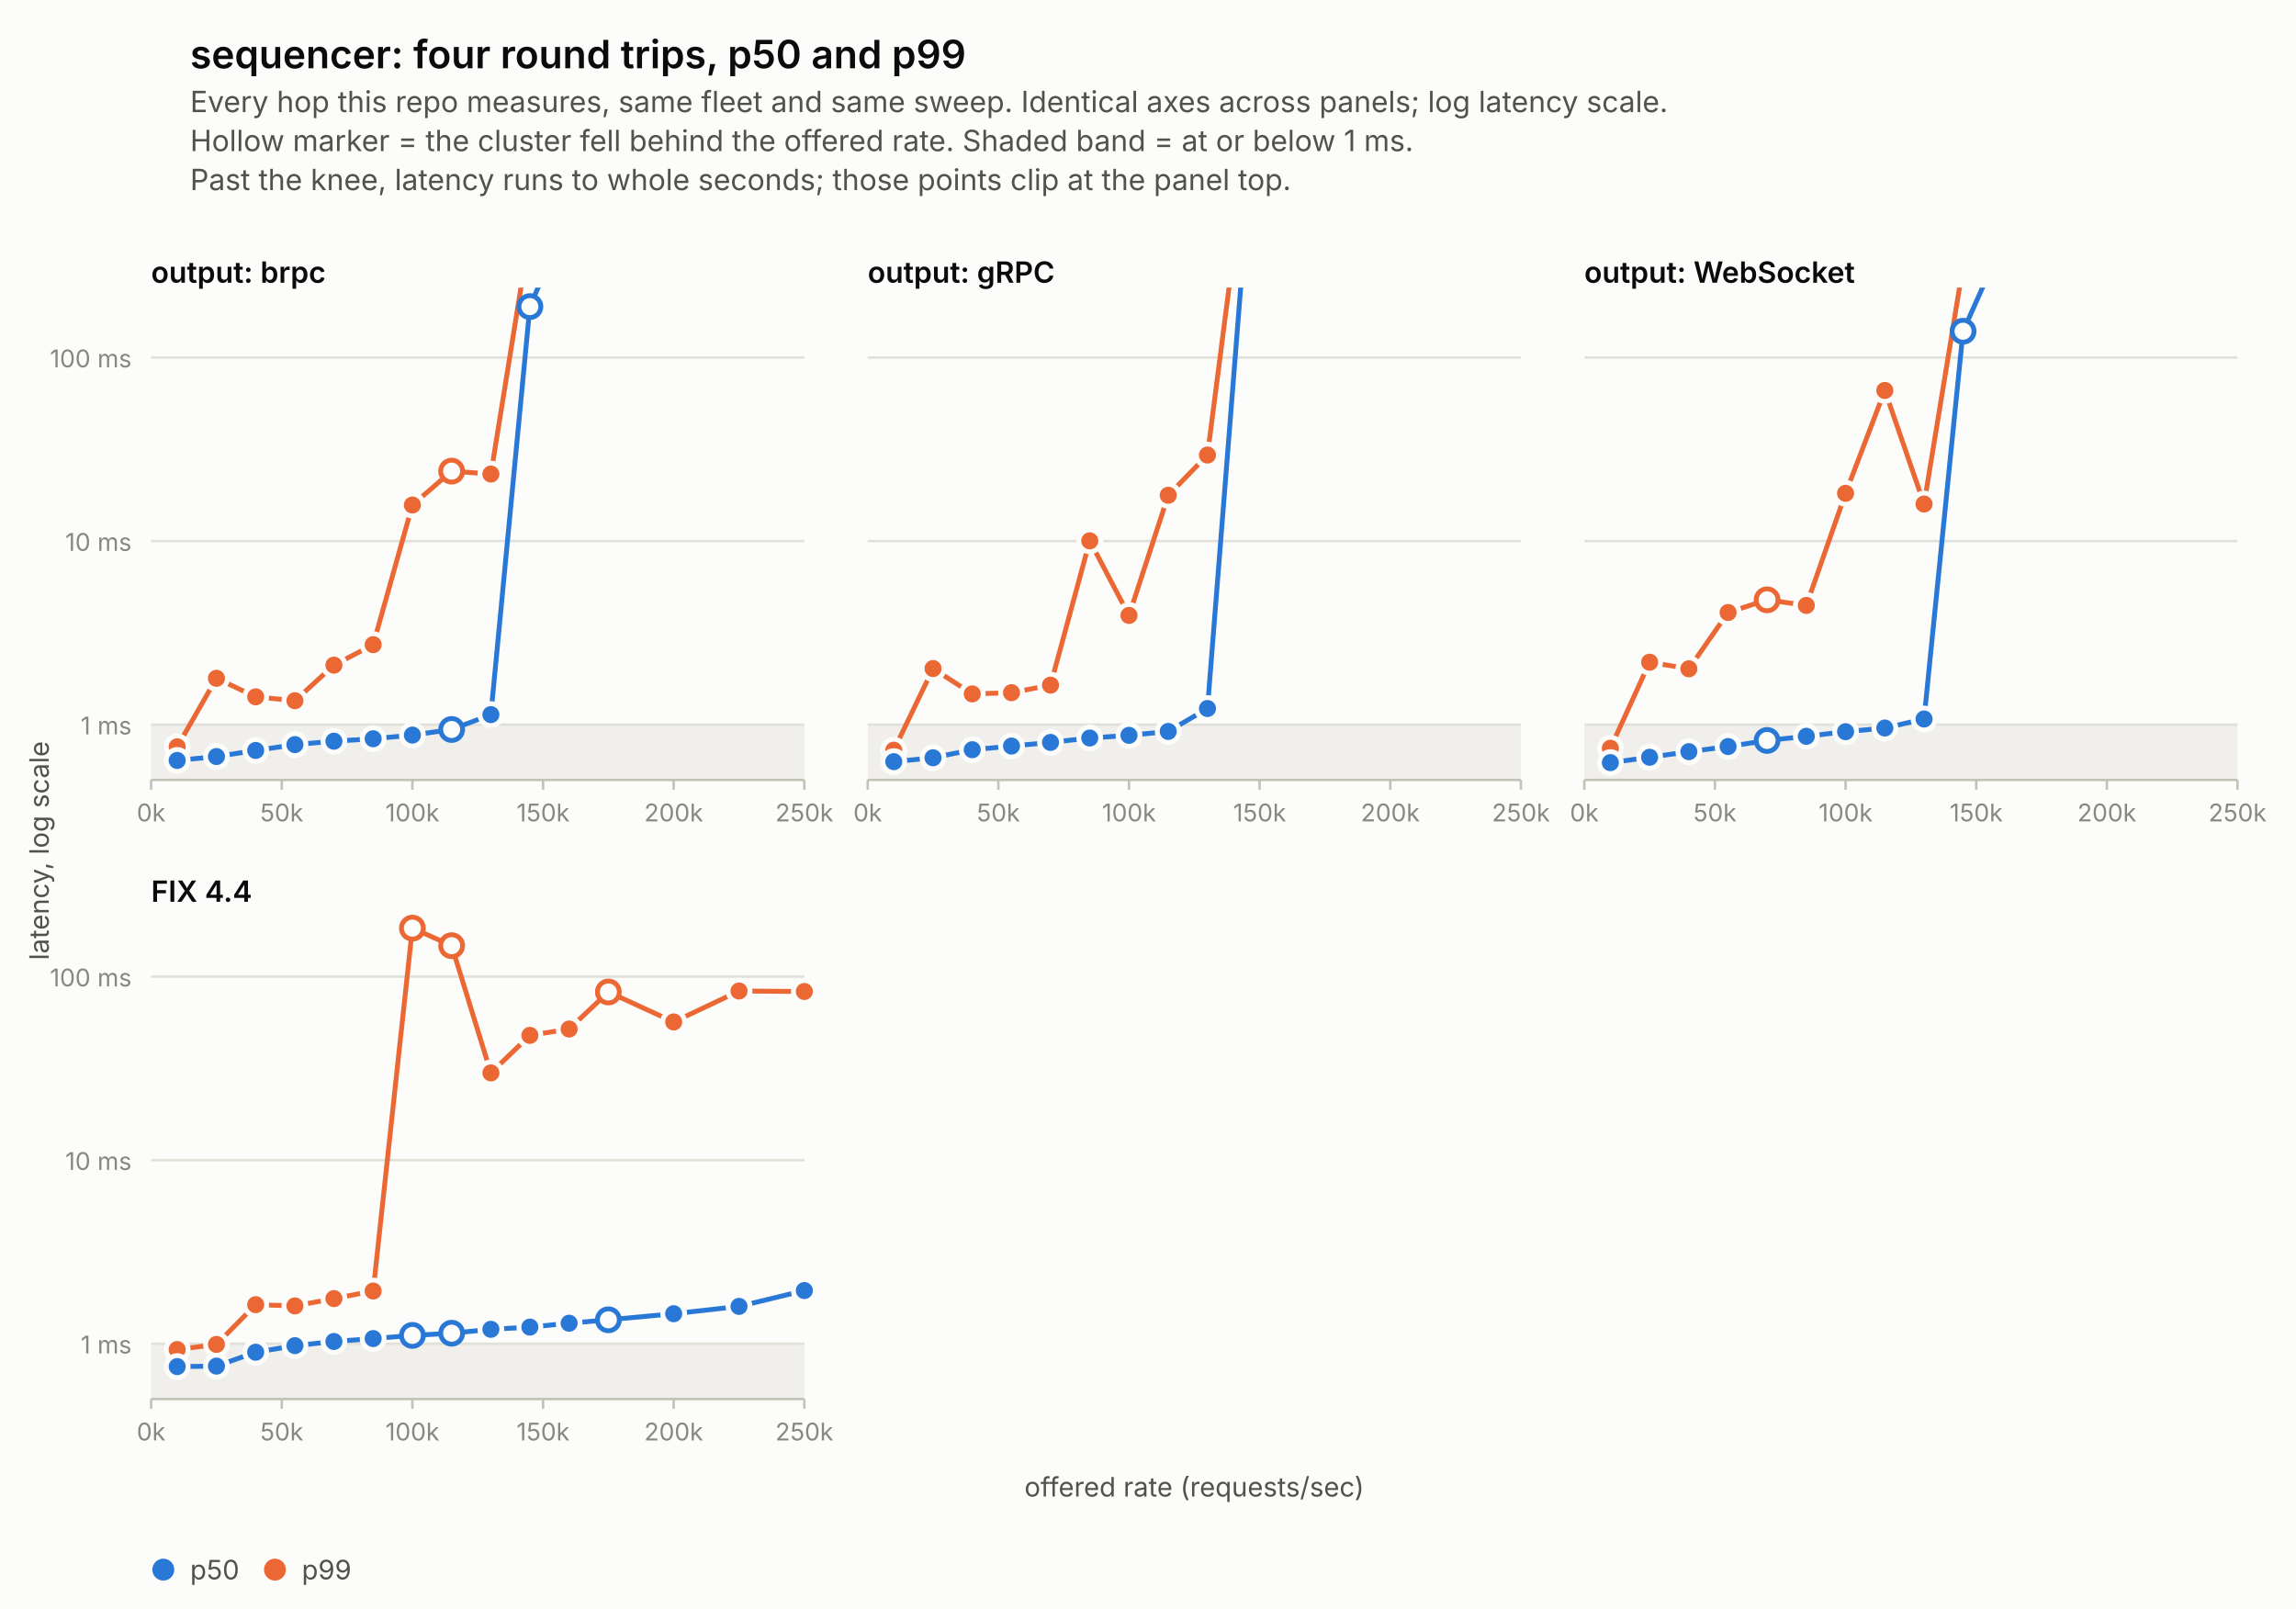
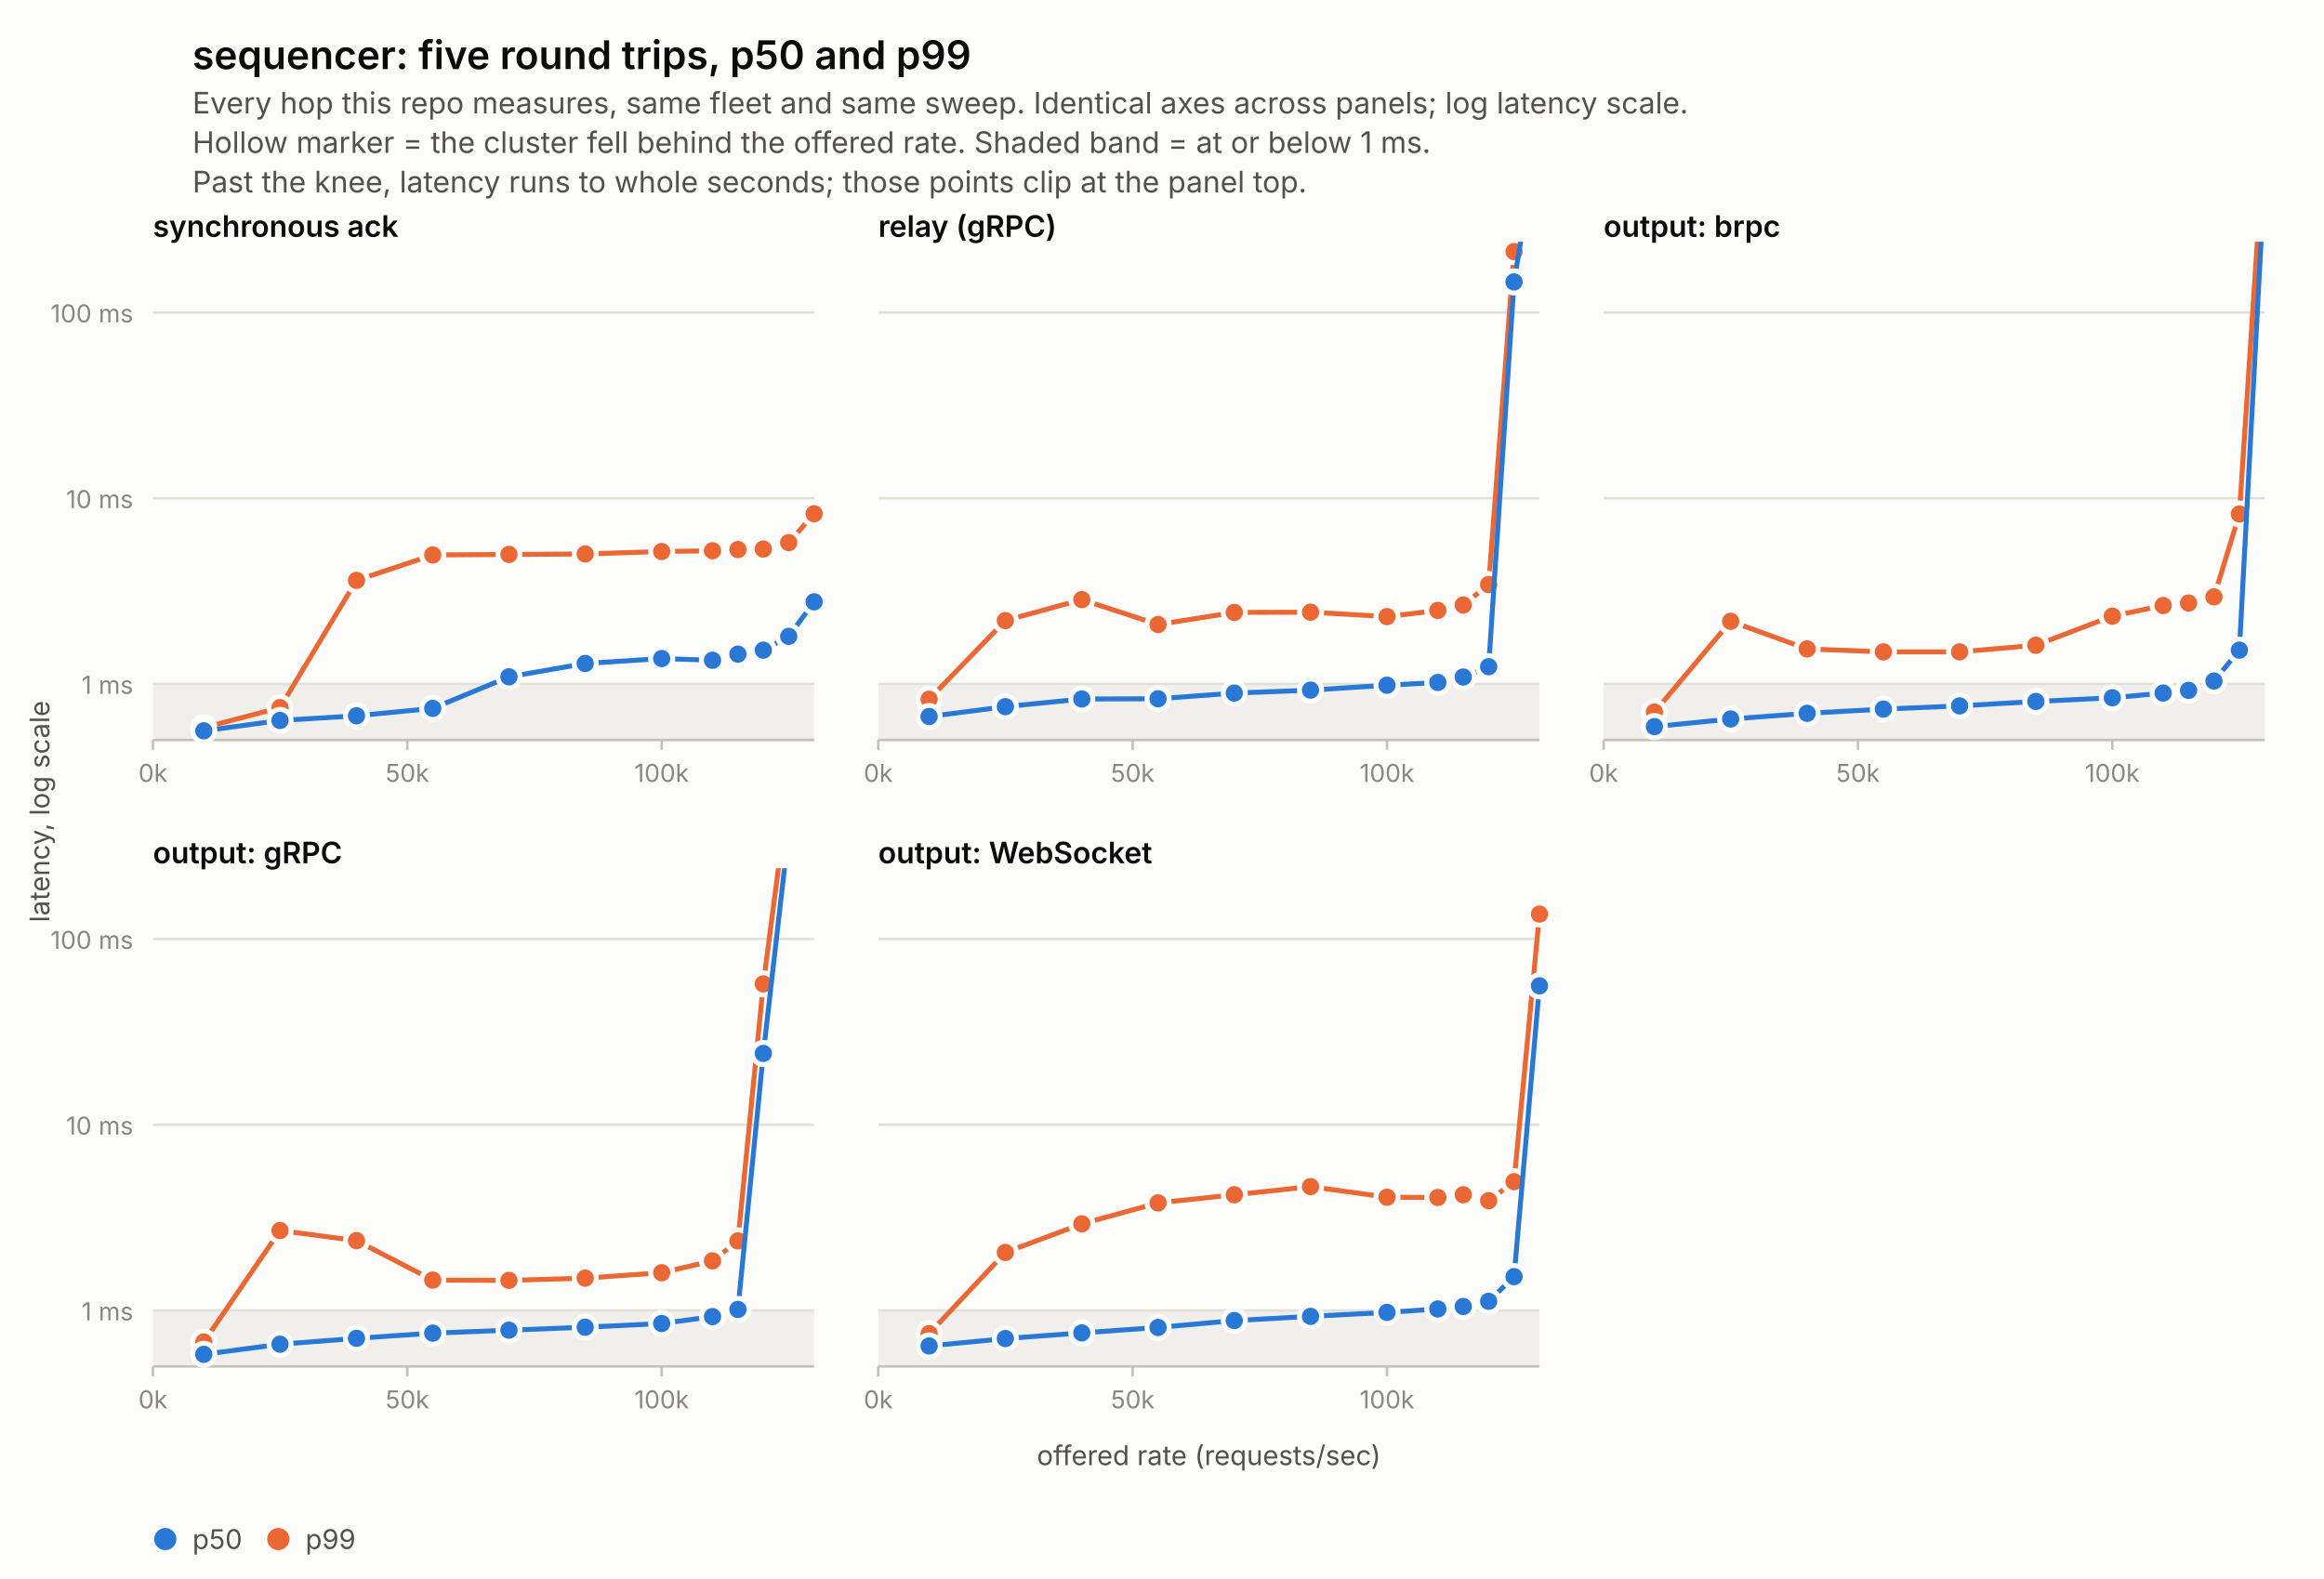
- <svg xmlns="http://www.w3.org/2000/svg" width="942" height="660" viewBox="0 0 942 660" font-family="system-ui,-apple-system,&quot;Segoe UI&quot;,sans-serif" role="img" aria-label="sequencer: four round trips, p50 and p99">
-   <rect width="942" height="660" fill="#fcfcfb" />
-   <text x="78" y="28" font-size="16" font-weight="600" fill="#0b0b0b">sequencer: four round trips, p50 and p99</text>
+ <svg xmlns="http://www.w3.org/2000/svg" width="942" height="640" viewBox="0 0 942 640" font-family="system-ui,-apple-system,&quot;Segoe UI&quot;,sans-serif" role="img" aria-label="sequencer: five round trips, p50 and p99">
+   <rect width="942" height="640" fill="#fcfcfb" />
+   <text x="78" y="28" font-size="16" font-weight="600" fill="#0b0b0b">sequencer: five round trips, p50 and p99</text>
  <text x="78" y="46" font-size="12" fill="#52514e">Every hop this repo measures, same fleet and same sweep. Identical axes across panels; log latency scale.</text>
  <text x="78" y="62" font-size="12" fill="#52514e">Hollow marker = the cluster fell behind the offered rate. Shaded band = at or below 1 ms.</text>
  <text x="78" y="78" font-size="12" fill="#52514e">Past the knee, latency runs to whole seconds; those points clip at the panel top.</text>
  <defs>
    <clipPath id="pan0">
-       <rect x="56" y="118" width="280" height="208" />
+       <rect x="56" y="98" width="280" height="208" />
    </clipPath>
    <clipPath id="pan1">
-       <rect x="350" y="118" width="280" height="208" />
+       <rect x="350" y="98" width="280" height="208" />
    </clipPath>
    <clipPath id="pan2">
-       <rect x="644" y="118" width="280" height="208" />
+       <rect x="644" y="98" width="280" height="208" />
    </clipPath>
    <clipPath id="pan3">
-       <rect x="56" y="372" width="280" height="208" />
+       <rect x="56" y="352" width="280" height="208" />
+     </clipPath>
+     <clipPath id="pan4">
+       <rect x="350" y="352" width="280" height="208" />
    </clipPath>
  </defs>
-   <rect x="62" y="297.3" width="268" height="22.7" fill="#f0efec" />
-   <line x1="62" y1="297.3" x2="330" y2="297.3" stroke="#e1e0d9" stroke-width="1" />
-   <text x="54" y="301.3" font-size="10" fill="#898781" text-anchor="end">1 ms</text>
-   <line x1="62" y1="222.0" x2="330" y2="222.0" stroke="#e1e0d9" stroke-width="1" />
-   <text x="54" y="226.0" font-size="10" fill="#898781" text-anchor="end">10 ms</text>
-   <line x1="62" y1="146.7" x2="330" y2="146.7" stroke="#e1e0d9" stroke-width="1" />
-   <text x="54" y="150.7" font-size="10" fill="#898781" text-anchor="end">100 ms</text>
-   <line x1="62" y1="320" x2="330" y2="320" stroke="#c3c2b7" stroke-width="1" />
-   <line x1="62.0" y1="320" x2="62.0" y2="324" stroke="#c3c2b7" stroke-width="1" />
-   <text x="62.0" y="337" font-size="10" fill="#898781" text-anchor="middle">0k</text>
-   <line x1="115.6" y1="320" x2="115.6" y2="324" stroke="#c3c2b7" stroke-width="1" />
-   <text x="115.6" y="337" font-size="10" fill="#898781" text-anchor="middle">50k</text>
-   <line x1="169.2" y1="320" x2="169.2" y2="324" stroke="#c3c2b7" stroke-width="1" />
-   <text x="169.2" y="337" font-size="10" fill="#898781" text-anchor="middle">100k</text>
-   <line x1="222.8" y1="320" x2="222.8" y2="324" stroke="#c3c2b7" stroke-width="1" />
-   <text x="222.8" y="337" font-size="10" fill="#898781" text-anchor="middle">150k</text>
-   <line x1="276.4" y1="320" x2="276.4" y2="324" stroke="#c3c2b7" stroke-width="1" />
-   <text x="276.4" y="337" font-size="10" fill="#898781" text-anchor="middle">200k</text>
-   <line x1="330.0" y1="320" x2="330.0" y2="324" stroke="#c3c2b7" stroke-width="1" />
-   <text x="330.0" y="337" font-size="10" fill="#898781" text-anchor="middle">250k</text>
-   <text x="62" y="116" font-size="12" font-weight="600" fill="#0b0b0b">output: brpc</text>
+   <rect x="62" y="277.3" width="268" height="22.7" fill="#f0efec" />
+   <line x1="62" y1="277.3" x2="330" y2="277.3" stroke="#e1e0d9" stroke-width="1" />
+   <text x="54" y="281.3" font-size="10" fill="#898781" text-anchor="end">1 ms</text>
+   <line x1="62" y1="202.0" x2="330" y2="202.0" stroke="#e1e0d9" stroke-width="1" />
+   <text x="54" y="206.0" font-size="10" fill="#898781" text-anchor="end">10 ms</text>
+   <line x1="62" y1="126.7" x2="330" y2="126.7" stroke="#e1e0d9" stroke-width="1" />
+   <text x="54" y="130.7" font-size="10" fill="#898781" text-anchor="end">100 ms</text>
+   <line x1="62" y1="300" x2="330" y2="300" stroke="#c3c2b7" stroke-width="1" />
+   <line x1="62.0" y1="300" x2="62.0" y2="304" stroke="#c3c2b7" stroke-width="1" />
+   <text x="62.0" y="317" font-size="10" fill="#898781" text-anchor="middle">0k</text>
+   <line x1="165.1" y1="300" x2="165.1" y2="304" stroke="#c3c2b7" stroke-width="1" />
+   <text x="165.1" y="317" font-size="10" fill="#898781" text-anchor="middle">50k</text>
+   <line x1="268.2" y1="300" x2="268.2" y2="304" stroke="#c3c2b7" stroke-width="1" />
+   <text x="268.2" y="317" font-size="10" fill="#898781" text-anchor="middle">100k</text>
+   <text x="62" y="96" font-size="12" font-weight="600" fill="#0b0b0b">synchronous ack</text>
  <g clip-path="url(#pan0)">
-     <path d="M72.7,306.4 L88.8,278.3 L104.9,285.9 L121.0,287.5 L137.0,272.9 L153.1,264.5 L169.2,207.2 L185.3,193.3 L201.4,194.5 L217.4,95.3 L233.5,66.9" fill="none" stroke="#eb6834" stroke-width="2" stroke-linejoin="round" stroke-linecap="round" />
-     <circle cx="72.7" cy="306.4" r="4.5" fill="#eb6834" stroke="#fcfcfb" stroke-width="2" />
-     <circle cx="88.8" cy="278.3" r="4.5" fill="#eb6834" stroke="#fcfcfb" stroke-width="2" />
-     <circle cx="104.9" cy="285.9" r="4.5" fill="#eb6834" stroke="#fcfcfb" stroke-width="2" />
-     <circle cx="121.0" cy="287.5" r="4.5" fill="#eb6834" stroke="#fcfcfb" stroke-width="2" />
-     <circle cx="137.0" cy="272.9" r="4.5" fill="#eb6834" stroke="#fcfcfb" stroke-width="2" />
-     <circle cx="153.1" cy="264.5" r="4.5" fill="#eb6834" stroke="#fcfcfb" stroke-width="2" />
-     <circle cx="169.2" cy="207.2" r="4.5" fill="#eb6834" stroke="#fcfcfb" stroke-width="2" />
-     <circle cx="185.3" cy="193.3" r="4.5" fill="#fcfcfb" stroke="#eb6834" stroke-width="2" />
-     <circle cx="201.4" cy="194.5" r="4.5" fill="#eb6834" stroke="#fcfcfb" stroke-width="2" />
-     <circle cx="217.4" cy="95.3" r="4.5" fill="#fcfcfb" stroke="#eb6834" stroke-width="2" />
-     <circle cx="233.5" cy="66.9" r="4.5" fill="#fcfcfb" stroke="#eb6834" stroke-width="2" />
-     <path d="M72.7,312.0 L88.8,310.4 L104.9,307.9 L121.0,305.5 L137.0,304.1 L153.1,303.1 L169.2,301.6 L185.3,299.3 L201.4,293.2 L217.4,125.8 L233.5,88.5" fill="none" stroke="#2a78d6" stroke-width="2" stroke-linejoin="round" stroke-linecap="round" />
-     <circle cx="72.7" cy="312.0" r="4.5" fill="#2a78d6" stroke="#fcfcfb" stroke-width="2" />
-     <circle cx="88.8" cy="310.4" r="4.5" fill="#2a78d6" stroke="#fcfcfb" stroke-width="2" />
-     <circle cx="104.9" cy="307.9" r="4.5" fill="#2a78d6" stroke="#fcfcfb" stroke-width="2" />
-     <circle cx="121.0" cy="305.5" r="4.5" fill="#2a78d6" stroke="#fcfcfb" stroke-width="2" />
-     <circle cx="137.0" cy="304.1" r="4.5" fill="#2a78d6" stroke="#fcfcfb" stroke-width="2" />
-     <circle cx="153.1" cy="303.1" r="4.5" fill="#2a78d6" stroke="#fcfcfb" stroke-width="2" />
-     <circle cx="169.2" cy="301.6" r="4.5" fill="#2a78d6" stroke="#fcfcfb" stroke-width="2" />
-     <circle cx="185.3" cy="299.3" r="4.5" fill="#fcfcfb" stroke="#2a78d6" stroke-width="2" />
-     <circle cx="201.4" cy="293.2" r="4.5" fill="#2a78d6" stroke="#fcfcfb" stroke-width="2" />
-     <circle cx="217.4" cy="125.8" r="4.5" fill="#fcfcfb" stroke="#2a78d6" stroke-width="2" />
-     <circle cx="233.5" cy="88.5" r="4.5" fill="#fcfcfb" stroke="#2a78d6" stroke-width="2" />
-   </g>
-   <rect x="356" y="297.3" width="268" height="22.7" fill="#f0efec" />
-   <line x1="356" y1="297.3" x2="624" y2="297.3" stroke="#e1e0d9" stroke-width="1" />
-   <line x1="356" y1="222.0" x2="624" y2="222.0" stroke="#e1e0d9" stroke-width="1" />
-   <line x1="356" y1="146.7" x2="624" y2="146.7" stroke="#e1e0d9" stroke-width="1" />
-   <line x1="356" y1="320" x2="624" y2="320" stroke="#c3c2b7" stroke-width="1" />
-   <line x1="356.0" y1="320" x2="356.0" y2="324" stroke="#c3c2b7" stroke-width="1" />
-   <text x="356.0" y="337" font-size="10" fill="#898781" text-anchor="middle">0k</text>
-   <line x1="409.6" y1="320" x2="409.6" y2="324" stroke="#c3c2b7" stroke-width="1" />
-   <text x="409.6" y="337" font-size="10" fill="#898781" text-anchor="middle">50k</text>
-   <line x1="463.2" y1="320" x2="463.2" y2="324" stroke="#c3c2b7" stroke-width="1" />
-   <text x="463.2" y="337" font-size="10" fill="#898781" text-anchor="middle">100k</text>
-   <line x1="516.8" y1="320" x2="516.8" y2="324" stroke="#c3c2b7" stroke-width="1" />
-   <text x="516.8" y="337" font-size="10" fill="#898781" text-anchor="middle">150k</text>
-   <line x1="570.4" y1="320" x2="570.4" y2="324" stroke="#c3c2b7" stroke-width="1" />
-   <text x="570.4" y="337" font-size="10" fill="#898781" text-anchor="middle">200k</text>
-   <line x1="624.0" y1="320" x2="624.0" y2="324" stroke="#c3c2b7" stroke-width="1" />
-   <text x="624.0" y="337" font-size="10" fill="#898781" text-anchor="middle">250k</text>
-   <text x="356" y="116" font-size="12" font-weight="600" fill="#0b0b0b">output: gRPC</text>
+     <path d="M82.6,295.0 L113.5,286.9 L144.5,235.3 L175.4,225.0 L206.3,224.8 L237.2,224.6 L268.2,223.6 L288.8,223.3 L299.1,222.8 L309.4,222.6 L319.7,220.0 L330.0,208.3" fill="none" stroke="#eb6834" stroke-width="2" stroke-linejoin="round" stroke-linecap="round" />
+     <circle cx="82.6" cy="295.0" r="4.5" fill="#eb6834" stroke="#fcfcfb" stroke-width="2" />
+     <circle cx="113.5" cy="286.9" r="4.5" fill="#eb6834" stroke="#fcfcfb" stroke-width="2" />
+     <circle cx="144.5" cy="235.3" r="4.5" fill="#eb6834" stroke="#fcfcfb" stroke-width="2" />
+     <circle cx="175.4" cy="225.0" r="4.5" fill="#eb6834" stroke="#fcfcfb" stroke-width="2" />
+     <circle cx="206.3" cy="224.8" r="4.5" fill="#eb6834" stroke="#fcfcfb" stroke-width="2" />
+     <circle cx="237.2" cy="224.6" r="4.5" fill="#eb6834" stroke="#fcfcfb" stroke-width="2" />
+     <circle cx="268.2" cy="223.6" r="4.5" fill="#eb6834" stroke="#fcfcfb" stroke-width="2" />
+     <circle cx="288.8" cy="223.3" r="4.5" fill="#eb6834" stroke="#fcfcfb" stroke-width="2" />
+     <circle cx="299.1" cy="222.8" r="4.5" fill="#eb6834" stroke="#fcfcfb" stroke-width="2" />
+     <circle cx="309.4" cy="222.6" r="4.5" fill="#eb6834" stroke="#fcfcfb" stroke-width="2" />
+     <circle cx="319.7" cy="220.0" r="4.5" fill="#eb6834" stroke="#fcfcfb" stroke-width="2" />
+     <circle cx="330.0" cy="208.3" r="4.5" fill="#eb6834" stroke="#fcfcfb" stroke-width="2" />
+     <path d="M82.6,296.3 L113.5,292.1 L144.5,290.2 L175.4,287.2 L206.3,274.4 L237.2,269.0 L268.2,267.0 L288.8,267.7 L299.1,265.2 L309.4,263.6 L319.7,258.0 L330.0,244.0" fill="none" stroke="#2a78d6" stroke-width="2" stroke-linejoin="round" stroke-linecap="round" />
+     <circle cx="82.6" cy="296.3" r="4.5" fill="#2a78d6" stroke="#fcfcfb" stroke-width="2" />
+     <circle cx="113.5" cy="292.1" r="4.5" fill="#2a78d6" stroke="#fcfcfb" stroke-width="2" />
+     <circle cx="144.5" cy="290.2" r="4.5" fill="#2a78d6" stroke="#fcfcfb" stroke-width="2" />
+     <circle cx="175.4" cy="287.2" r="4.5" fill="#2a78d6" stroke="#fcfcfb" stroke-width="2" />
+     <circle cx="206.3" cy="274.4" r="4.5" fill="#2a78d6" stroke="#fcfcfb" stroke-width="2" />
+     <circle cx="237.2" cy="269.0" r="4.5" fill="#2a78d6" stroke="#fcfcfb" stroke-width="2" />
+     <circle cx="268.2" cy="267.0" r="4.5" fill="#2a78d6" stroke="#fcfcfb" stroke-width="2" />
+     <circle cx="288.8" cy="267.7" r="4.5" fill="#2a78d6" stroke="#fcfcfb" stroke-width="2" />
+     <circle cx="299.1" cy="265.2" r="4.5" fill="#2a78d6" stroke="#fcfcfb" stroke-width="2" />
+     <circle cx="309.4" cy="263.6" r="4.5" fill="#2a78d6" stroke="#fcfcfb" stroke-width="2" />
+     <circle cx="319.7" cy="258.0" r="4.5" fill="#2a78d6" stroke="#fcfcfb" stroke-width="2" />
+     <circle cx="330.0" cy="244.0" r="4.5" fill="#2a78d6" stroke="#fcfcfb" stroke-width="2" />
+   </g>
+   <rect x="356" y="277.3" width="268" height="22.7" fill="#f0efec" />
+   <line x1="356" y1="277.3" x2="624" y2="277.3" stroke="#e1e0d9" stroke-width="1" />
+   <line x1="356" y1="202.0" x2="624" y2="202.0" stroke="#e1e0d9" stroke-width="1" />
+   <line x1="356" y1="126.7" x2="624" y2="126.7" stroke="#e1e0d9" stroke-width="1" />
+   <line x1="356" y1="300" x2="624" y2="300" stroke="#c3c2b7" stroke-width="1" />
+   <line x1="356.0" y1="300" x2="356.0" y2="304" stroke="#c3c2b7" stroke-width="1" />
+   <text x="356.0" y="317" font-size="10" fill="#898781" text-anchor="middle">0k</text>
+   <line x1="459.1" y1="300" x2="459.1" y2="304" stroke="#c3c2b7" stroke-width="1" />
+   <text x="459.1" y="317" font-size="10" fill="#898781" text-anchor="middle">50k</text>
+   <line x1="562.2" y1="300" x2="562.2" y2="304" stroke="#c3c2b7" stroke-width="1" />
+   <text x="562.2" y="317" font-size="10" fill="#898781" text-anchor="middle">100k</text>
+   <text x="356" y="96" font-size="12" font-weight="600" fill="#0b0b0b">relay (gRPC)</text>
  <g clip-path="url(#pan1)">
-     <path d="M366.7,307.8 L382.8,274.3 L398.9,284.7 L415.0,284.2 L431.0,281.1 L447.1,221.9 L463.2,252.5 L479.3,203.2 L495.4,186.7 L511.4,62.4 L527.5,37.7" fill="none" stroke="#eb6834" stroke-width="2" stroke-linejoin="round" stroke-linecap="round" />
-     <circle cx="366.7" cy="307.8" r="4.5" fill="#eb6834" stroke="#fcfcfb" stroke-width="2" />
-     <circle cx="382.8" cy="274.3" r="4.5" fill="#eb6834" stroke="#fcfcfb" stroke-width="2" />
-     <circle cx="398.9" cy="284.7" r="4.5" fill="#eb6834" stroke="#fcfcfb" stroke-width="2" />
-     <circle cx="415.0" cy="284.2" r="4.5" fill="#eb6834" stroke="#fcfcfb" stroke-width="2" />
-     <circle cx="431.0" cy="281.1" r="4.5" fill="#eb6834" stroke="#fcfcfb" stroke-width="2" />
-     <circle cx="447.1" cy="221.9" r="4.5" fill="#eb6834" stroke="#fcfcfb" stroke-width="2" />
-     <circle cx="463.2" cy="252.5" r="4.5" fill="#eb6834" stroke="#fcfcfb" stroke-width="2" />
-     <circle cx="479.3" cy="203.2" r="4.5" fill="#eb6834" stroke="#fcfcfb" stroke-width="2" />
-     <circle cx="495.4" cy="186.7" r="4.5" fill="#eb6834" stroke="#fcfcfb" stroke-width="2" />
-     <circle cx="511.4" cy="62.4" r="4.5" fill="#fcfcfb" stroke="#eb6834" stroke-width="2" />
-     <circle cx="527.5" cy="37.7" r="4.5" fill="#fcfcfb" stroke="#eb6834" stroke-width="2" />
-     <path d="M366.7,312.5 L382.8,310.9 L398.9,307.6 L415.0,306.1 L431.0,304.6 L447.1,302.8 L463.2,301.7 L479.3,300.1 L495.4,290.7 L511.4,87.9 L527.5,65.3" fill="none" stroke="#2a78d6" stroke-width="2" stroke-linejoin="round" stroke-linecap="round" />
-     <circle cx="366.7" cy="312.5" r="4.5" fill="#2a78d6" stroke="#fcfcfb" stroke-width="2" />
-     <circle cx="382.8" cy="310.9" r="4.5" fill="#2a78d6" stroke="#fcfcfb" stroke-width="2" />
-     <circle cx="398.9" cy="307.6" r="4.5" fill="#2a78d6" stroke="#fcfcfb" stroke-width="2" />
-     <circle cx="415.0" cy="306.1" r="4.5" fill="#2a78d6" stroke="#fcfcfb" stroke-width="2" />
-     <circle cx="431.0" cy="304.6" r="4.5" fill="#2a78d6" stroke="#fcfcfb" stroke-width="2" />
-     <circle cx="447.1" cy="302.8" r="4.5" fill="#2a78d6" stroke="#fcfcfb" stroke-width="2" />
-     <circle cx="463.2" cy="301.7" r="4.5" fill="#2a78d6" stroke="#fcfcfb" stroke-width="2" />
-     <circle cx="479.3" cy="300.1" r="4.5" fill="#2a78d6" stroke="#fcfcfb" stroke-width="2" />
-     <circle cx="495.4" cy="290.7" r="4.5" fill="#2a78d6" stroke="#fcfcfb" stroke-width="2" />
-     <circle cx="511.4" cy="87.9" r="4.5" fill="#fcfcfb" stroke="#2a78d6" stroke-width="2" />
-     <circle cx="527.5" cy="65.3" r="4.5" fill="#fcfcfb" stroke="#2a78d6" stroke-width="2" />
-   </g>
-   <rect x="650" y="297.3" width="268" height="22.7" fill="#f0efec" />
-   <line x1="650" y1="297.3" x2="918" y2="297.3" stroke="#e1e0d9" stroke-width="1" />
-   <line x1="650" y1="222.0" x2="918" y2="222.0" stroke="#e1e0d9" stroke-width="1" />
-   <line x1="650" y1="146.7" x2="918" y2="146.7" stroke="#e1e0d9" stroke-width="1" />
-   <line x1="650" y1="320" x2="918" y2="320" stroke="#c3c2b7" stroke-width="1" />
-   <line x1="650.0" y1="320" x2="650.0" y2="324" stroke="#c3c2b7" stroke-width="1" />
-   <text x="650.0" y="337" font-size="10" fill="#898781" text-anchor="middle">0k</text>
-   <line x1="703.6" y1="320" x2="703.6" y2="324" stroke="#c3c2b7" stroke-width="1" />
-   <text x="703.6" y="337" font-size="10" fill="#898781" text-anchor="middle">50k</text>
-   <line x1="757.2" y1="320" x2="757.2" y2="324" stroke="#c3c2b7" stroke-width="1" />
-   <text x="757.2" y="337" font-size="10" fill="#898781" text-anchor="middle">100k</text>
-   <line x1="810.8" y1="320" x2="810.8" y2="324" stroke="#c3c2b7" stroke-width="1" />
-   <text x="810.8" y="337" font-size="10" fill="#898781" text-anchor="middle">150k</text>
-   <line x1="864.4" y1="320" x2="864.4" y2="324" stroke="#c3c2b7" stroke-width="1" />
-   <text x="864.4" y="337" font-size="10" fill="#898781" text-anchor="middle">200k</text>
-   <line x1="918.0" y1="320" x2="918.0" y2="324" stroke="#c3c2b7" stroke-width="1" />
-   <text x="918.0" y="337" font-size="10" fill="#898781" text-anchor="middle">250k</text>
-   <text x="650" y="116" font-size="12" font-weight="600" fill="#0b0b0b">output: WebSocket</text>
+     <path d="M376.6,283.5 L407.5,251.6 L438.5,243.1 L469.4,253.2 L500.3,248.3 L531.2,248.2 L562.2,250.0 L582.8,247.5 L593.1,245.3 L603.4,237.0 L613.7,102.0 L624.0,35.5" fill="none" stroke="#eb6834" stroke-width="2" stroke-linejoin="round" stroke-linecap="round" />
+     <circle cx="376.6" cy="283.5" r="4.5" fill="#eb6834" stroke="#fcfcfb" stroke-width="2" />
+     <circle cx="407.5" cy="251.6" r="4.5" fill="#eb6834" stroke="#fcfcfb" stroke-width="2" />
+     <circle cx="438.5" cy="243.1" r="4.5" fill="#eb6834" stroke="#fcfcfb" stroke-width="2" />
+     <circle cx="469.4" cy="253.2" r="4.5" fill="#eb6834" stroke="#fcfcfb" stroke-width="2" />
+     <circle cx="500.3" cy="248.3" r="4.5" fill="#eb6834" stroke="#fcfcfb" stroke-width="2" />
+     <circle cx="531.2" cy="248.2" r="4.5" fill="#eb6834" stroke="#fcfcfb" stroke-width="2" />
+     <circle cx="562.2" cy="250.0" r="4.5" fill="#eb6834" stroke="#fcfcfb" stroke-width="2" />
+     <circle cx="582.8" cy="247.5" r="4.5" fill="#eb6834" stroke="#fcfcfb" stroke-width="2" />
+     <circle cx="593.1" cy="245.3" r="4.5" fill="#eb6834" stroke="#fcfcfb" stroke-width="2" />
+     <circle cx="603.4" cy="237.0" r="4.5" fill="#eb6834" stroke="#fcfcfb" stroke-width="2" />
+     <circle cx="613.7" cy="102.0" r="4.5" fill="#eb6834" stroke="#fcfcfb" stroke-width="2" />
+     <circle cx="624.0" cy="35.5" r="4.5" fill="#fcfcfb" stroke="#eb6834" stroke-width="2" />
+     <path d="M376.6,290.5 L407.5,286.5 L438.5,283.4 L469.4,283.3 L500.3,281.0 L531.2,279.8 L562.2,277.8 L582.8,276.7 L593.1,274.5 L603.4,270.3 L613.7,114.3 L624.0,51.4" fill="none" stroke="#2a78d6" stroke-width="2" stroke-linejoin="round" stroke-linecap="round" />
+     <circle cx="376.6" cy="290.5" r="4.5" fill="#2a78d6" stroke="#fcfcfb" stroke-width="2" />
+     <circle cx="407.5" cy="286.5" r="4.5" fill="#2a78d6" stroke="#fcfcfb" stroke-width="2" />
+     <circle cx="438.5" cy="283.4" r="4.5" fill="#2a78d6" stroke="#fcfcfb" stroke-width="2" />
+     <circle cx="469.4" cy="283.3" r="4.5" fill="#2a78d6" stroke="#fcfcfb" stroke-width="2" />
+     <circle cx="500.3" cy="281.0" r="4.5" fill="#2a78d6" stroke="#fcfcfb" stroke-width="2" />
+     <circle cx="531.2" cy="279.8" r="4.5" fill="#2a78d6" stroke="#fcfcfb" stroke-width="2" />
+     <circle cx="562.2" cy="277.8" r="4.5" fill="#2a78d6" stroke="#fcfcfb" stroke-width="2" />
+     <circle cx="582.8" cy="276.7" r="4.5" fill="#2a78d6" stroke="#fcfcfb" stroke-width="2" />
+     <circle cx="593.1" cy="274.5" r="4.5" fill="#2a78d6" stroke="#fcfcfb" stroke-width="2" />
+     <circle cx="603.4" cy="270.3" r="4.5" fill="#2a78d6" stroke="#fcfcfb" stroke-width="2" />
+     <circle cx="613.7" cy="114.3" r="4.5" fill="#2a78d6" stroke="#fcfcfb" stroke-width="2" />
+     <circle cx="624.0" cy="51.4" r="4.5" fill="#fcfcfb" stroke="#2a78d6" stroke-width="2" />
+   </g>
+   <rect x="650" y="277.3" width="268" height="22.7" fill="#f0efec" />
+   <line x1="650" y1="277.3" x2="918" y2="277.3" stroke="#e1e0d9" stroke-width="1" />
+   <line x1="650" y1="202.0" x2="918" y2="202.0" stroke="#e1e0d9" stroke-width="1" />
+   <line x1="650" y1="126.7" x2="918" y2="126.7" stroke="#e1e0d9" stroke-width="1" />
+   <line x1="650" y1="300" x2="918" y2="300" stroke="#c3c2b7" stroke-width="1" />
+   <line x1="650.0" y1="300" x2="650.0" y2="304" stroke="#c3c2b7" stroke-width="1" />
+   <text x="650.0" y="317" font-size="10" fill="#898781" text-anchor="middle">0k</text>
+   <line x1="753.1" y1="300" x2="753.1" y2="304" stroke="#c3c2b7" stroke-width="1" />
+   <text x="753.1" y="317" font-size="10" fill="#898781" text-anchor="middle">50k</text>
+   <line x1="856.2" y1="300" x2="856.2" y2="304" stroke="#c3c2b7" stroke-width="1" />
+   <text x="856.2" y="317" font-size="10" fill="#898781" text-anchor="middle">100k</text>
+   <text x="650" y="96" font-size="12" font-weight="600" fill="#0b0b0b">output: brpc</text>
  <g clip-path="url(#pan2)">
-     <path d="M660.7,307.0 L676.8,271.7 L692.9,274.4 L709.0,251.3 L725.0,246.1 L741.1,248.4 L757.2,202.4 L773.3,160.2 L789.4,206.8 L805.4,109.1 L821.5,68.6" fill="none" stroke="#eb6834" stroke-width="2" stroke-linejoin="round" stroke-linecap="round" />
-     <circle cx="660.7" cy="307.0" r="4.5" fill="#eb6834" stroke="#fcfcfb" stroke-width="2" />
-     <circle cx="676.8" cy="271.7" r="4.5" fill="#eb6834" stroke="#fcfcfb" stroke-width="2" />
-     <circle cx="692.9" cy="274.4" r="4.5" fill="#eb6834" stroke="#fcfcfb" stroke-width="2" />
-     <circle cx="709.0" cy="251.3" r="4.5" fill="#eb6834" stroke="#fcfcfb" stroke-width="2" />
-     <circle cx="725.0" cy="246.1" r="4.5" fill="#fcfcfb" stroke="#eb6834" stroke-width="2" />
-     <circle cx="741.1" cy="248.4" r="4.5" fill="#eb6834" stroke="#fcfcfb" stroke-width="2" />
-     <circle cx="757.2" cy="202.4" r="4.5" fill="#eb6834" stroke="#fcfcfb" stroke-width="2" />
-     <circle cx="773.3" cy="160.2" r="4.5" fill="#eb6834" stroke="#fcfcfb" stroke-width="2" />
-     <circle cx="789.4" cy="206.8" r="4.5" fill="#eb6834" stroke="#fcfcfb" stroke-width="2" />
-     <circle cx="805.4" cy="109.1" r="4.5" fill="#fcfcfb" stroke="#eb6834" stroke-width="2" />
-     <circle cx="821.5" cy="68.6" r="4.5" fill="#fcfcfb" stroke="#eb6834" stroke-width="2" />
-     <path d="M660.7,312.9 L676.8,310.7 L692.9,308.4 L709.0,306.3 L725.0,303.8 L741.1,302.1 L757.2,300.2 L773.3,298.7 L789.4,295.0 L805.4,135.9 L821.5,99.8" fill="none" stroke="#2a78d6" stroke-width="2" stroke-linejoin="round" stroke-linecap="round" />
-     <circle cx="660.7" cy="312.9" r="4.5" fill="#2a78d6" stroke="#fcfcfb" stroke-width="2" />
-     <circle cx="676.8" cy="310.7" r="4.5" fill="#2a78d6" stroke="#fcfcfb" stroke-width="2" />
-     <circle cx="692.9" cy="308.4" r="4.5" fill="#2a78d6" stroke="#fcfcfb" stroke-width="2" />
-     <circle cx="709.0" cy="306.3" r="4.5" fill="#2a78d6" stroke="#fcfcfb" stroke-width="2" />
-     <circle cx="725.0" cy="303.8" r="4.5" fill="#fcfcfb" stroke="#2a78d6" stroke-width="2" />
-     <circle cx="741.1" cy="302.1" r="4.5" fill="#2a78d6" stroke="#fcfcfb" stroke-width="2" />
-     <circle cx="757.2" cy="300.2" r="4.5" fill="#2a78d6" stroke="#fcfcfb" stroke-width="2" />
-     <circle cx="773.3" cy="298.7" r="4.5" fill="#2a78d6" stroke="#fcfcfb" stroke-width="2" />
-     <circle cx="789.4" cy="295.0" r="4.5" fill="#2a78d6" stroke="#fcfcfb" stroke-width="2" />
-     <circle cx="805.4" cy="135.9" r="4.5" fill="#fcfcfb" stroke="#2a78d6" stroke-width="2" />
-     <circle cx="821.5" cy="99.8" r="4.5" fill="#fcfcfb" stroke="#2a78d6" stroke-width="2" />
-   </g>
-   <rect x="62" y="551.3" width="268" height="22.7" fill="#f0efec" />
-   <line x1="62" y1="551.3" x2="330" y2="551.3" stroke="#e1e0d9" stroke-width="1" />
-   <text x="54" y="555.3" font-size="10" fill="#898781" text-anchor="end">1 ms</text>
-   <line x1="62" y1="476.0" x2="330" y2="476.0" stroke="#e1e0d9" stroke-width="1" />
-   <text x="54" y="480.0" font-size="10" fill="#898781" text-anchor="end">10 ms</text>
-   <line x1="62" y1="400.7" x2="330" y2="400.7" stroke="#e1e0d9" stroke-width="1" />
-   <text x="54" y="404.7" font-size="10" fill="#898781" text-anchor="end">100 ms</text>
-   <line x1="62" y1="574" x2="330" y2="574" stroke="#c3c2b7" stroke-width="1" />
-   <line x1="62.0" y1="574" x2="62.0" y2="578" stroke="#c3c2b7" stroke-width="1" />
-   <text x="62.0" y="591" font-size="10" fill="#898781" text-anchor="middle">0k</text>
-   <line x1="115.6" y1="574" x2="115.6" y2="578" stroke="#c3c2b7" stroke-width="1" />
-   <text x="115.6" y="591" font-size="10" fill="#898781" text-anchor="middle">50k</text>
-   <line x1="169.2" y1="574" x2="169.2" y2="578" stroke="#c3c2b7" stroke-width="1" />
-   <text x="169.2" y="591" font-size="10" fill="#898781" text-anchor="middle">100k</text>
-   <line x1="222.8" y1="574" x2="222.8" y2="578" stroke="#c3c2b7" stroke-width="1" />
-   <text x="222.8" y="591" font-size="10" fill="#898781" text-anchor="middle">150k</text>
-   <line x1="276.4" y1="574" x2="276.4" y2="578" stroke="#c3c2b7" stroke-width="1" />
-   <text x="276.4" y="591" font-size="10" fill="#898781" text-anchor="middle">200k</text>
-   <line x1="330.0" y1="574" x2="330.0" y2="578" stroke="#c3c2b7" stroke-width="1" />
-   <text x="330.0" y="591" font-size="10" fill="#898781" text-anchor="middle">250k</text>
-   <text x="62" y="370" font-size="12" font-weight="600" fill="#0b0b0b">FIX 4.4</text>
+     <path d="M670.6,288.7 L701.5,251.9 L732.5,263.1 L763.4,264.3 L794.3,264.3 L825.2,261.6 L856.2,249.8 L876.8,245.5 L887.1,244.5 L897.4,242.0 L907.7,208.4 L918.0,52.0" fill="none" stroke="#eb6834" stroke-width="2" stroke-linejoin="round" stroke-linecap="round" />
+     <circle cx="670.6" cy="288.7" r="4.5" fill="#eb6834" stroke="#fcfcfb" stroke-width="2" />
+     <circle cx="701.5" cy="251.9" r="4.5" fill="#eb6834" stroke="#fcfcfb" stroke-width="2" />
+     <circle cx="732.5" cy="263.1" r="4.5" fill="#eb6834" stroke="#fcfcfb" stroke-width="2" />
+     <circle cx="763.4" cy="264.3" r="4.5" fill="#eb6834" stroke="#fcfcfb" stroke-width="2" />
+     <circle cx="794.3" cy="264.3" r="4.5" fill="#eb6834" stroke="#fcfcfb" stroke-width="2" />
+     <circle cx="825.2" cy="261.6" r="4.5" fill="#eb6834" stroke="#fcfcfb" stroke-width="2" />
+     <circle cx="856.2" cy="249.8" r="4.5" fill="#eb6834" stroke="#fcfcfb" stroke-width="2" />
+     <circle cx="876.8" cy="245.5" r="4.5" fill="#eb6834" stroke="#fcfcfb" stroke-width="2" />
+     <circle cx="887.1" cy="244.5" r="4.5" fill="#eb6834" stroke="#fcfcfb" stroke-width="2" />
+     <circle cx="897.4" cy="242.0" r="4.5" fill="#eb6834" stroke="#fcfcfb" stroke-width="2" />
+     <circle cx="907.7" cy="208.4" r="4.5" fill="#eb6834" stroke="#fcfcfb" stroke-width="2" />
+     <circle cx="918.0" cy="52.0" r="4.5" fill="#fcfcfb" stroke="#eb6834" stroke-width="2" />
+     <path d="M670.6,294.6 L701.5,291.5 L732.5,289.2 L763.4,287.5 L794.3,286.2 L825.2,284.4 L856.2,282.9 L876.8,281.0 L887.1,279.9 L897.4,276.1 L907.7,263.6 L918.0,69.5" fill="none" stroke="#2a78d6" stroke-width="2" stroke-linejoin="round" stroke-linecap="round" />
+     <circle cx="670.6" cy="294.6" r="4.5" fill="#2a78d6" stroke="#fcfcfb" stroke-width="2" />
+     <circle cx="701.5" cy="291.5" r="4.5" fill="#2a78d6" stroke="#fcfcfb" stroke-width="2" />
+     <circle cx="732.5" cy="289.2" r="4.5" fill="#2a78d6" stroke="#fcfcfb" stroke-width="2" />
+     <circle cx="763.4" cy="287.5" r="4.5" fill="#2a78d6" stroke="#fcfcfb" stroke-width="2" />
+     <circle cx="794.3" cy="286.2" r="4.5" fill="#2a78d6" stroke="#fcfcfb" stroke-width="2" />
+     <circle cx="825.2" cy="284.4" r="4.5" fill="#2a78d6" stroke="#fcfcfb" stroke-width="2" />
+     <circle cx="856.2" cy="282.9" r="4.5" fill="#2a78d6" stroke="#fcfcfb" stroke-width="2" />
+     <circle cx="876.8" cy="281.0" r="4.5" fill="#2a78d6" stroke="#fcfcfb" stroke-width="2" />
+     <circle cx="887.1" cy="279.9" r="4.5" fill="#2a78d6" stroke="#fcfcfb" stroke-width="2" />
+     <circle cx="897.4" cy="276.1" r="4.5" fill="#2a78d6" stroke="#fcfcfb" stroke-width="2" />
+     <circle cx="907.7" cy="263.6" r="4.5" fill="#2a78d6" stroke="#fcfcfb" stroke-width="2" />
+     <circle cx="918.0" cy="69.5" r="4.5" fill="#fcfcfb" stroke="#2a78d6" stroke-width="2" />
+   </g>
+   <rect x="62" y="531.3" width="268" height="22.7" fill="#f0efec" />
+   <line x1="62" y1="531.3" x2="330" y2="531.3" stroke="#e1e0d9" stroke-width="1" />
+   <text x="54" y="535.3" font-size="10" fill="#898781" text-anchor="end">1 ms</text>
+   <line x1="62" y1="456.0" x2="330" y2="456.0" stroke="#e1e0d9" stroke-width="1" />
+   <text x="54" y="460.0" font-size="10" fill="#898781" text-anchor="end">10 ms</text>
+   <line x1="62" y1="380.7" x2="330" y2="380.7" stroke="#e1e0d9" stroke-width="1" />
+   <text x="54" y="384.7" font-size="10" fill="#898781" text-anchor="end">100 ms</text>
+   <line x1="62" y1="554" x2="330" y2="554" stroke="#c3c2b7" stroke-width="1" />
+   <line x1="62.0" y1="554" x2="62.0" y2="558" stroke="#c3c2b7" stroke-width="1" />
+   <text x="62.0" y="571" font-size="10" fill="#898781" text-anchor="middle">0k</text>
+   <line x1="165.1" y1="554" x2="165.1" y2="558" stroke="#c3c2b7" stroke-width="1" />
+   <text x="165.1" y="571" font-size="10" fill="#898781" text-anchor="middle">50k</text>
+   <line x1="268.2" y1="554" x2="268.2" y2="558" stroke="#c3c2b7" stroke-width="1" />
+   <text x="268.2" y="571" font-size="10" fill="#898781" text-anchor="middle">100k</text>
+   <text x="62" y="350" font-size="12" font-weight="600" fill="#0b0b0b">output: gRPC</text>
  <g clip-path="url(#pan3)">
-     <path d="M72.7,553.7 L88.8,551.6 L104.9,535.3 L121.0,535.8 L137.0,532.8 L153.1,529.7 L169.2,380.8 L185.3,388.0 L201.4,440.2 L217.4,424.8 L233.5,422.2 L249.6,407.0 L276.4,419.3 L303.2,406.6 L330.0,406.8" fill="none" stroke="#eb6834" stroke-width="2" stroke-linejoin="round" stroke-linecap="round" />
-     <circle cx="72.7" cy="553.7" r="4.5" fill="#eb6834" stroke="#fcfcfb" stroke-width="2" />
-     <circle cx="88.8" cy="551.6" r="4.5" fill="#eb6834" stroke="#fcfcfb" stroke-width="2" />
-     <circle cx="104.9" cy="535.3" r="4.5" fill="#eb6834" stroke="#fcfcfb" stroke-width="2" />
-     <circle cx="121.0" cy="535.8" r="4.5" fill="#eb6834" stroke="#fcfcfb" stroke-width="2" />
-     <circle cx="137.0" cy="532.8" r="4.5" fill="#eb6834" stroke="#fcfcfb" stroke-width="2" />
-     <circle cx="153.1" cy="529.7" r="4.5" fill="#eb6834" stroke="#fcfcfb" stroke-width="2" />
-     <circle cx="169.2" cy="380.8" r="4.5" fill="#fcfcfb" stroke="#eb6834" stroke-width="2" />
-     <circle cx="185.3" cy="388.0" r="4.5" fill="#fcfcfb" stroke="#eb6834" stroke-width="2" />
-     <circle cx="201.4" cy="440.2" r="4.5" fill="#eb6834" stroke="#fcfcfb" stroke-width="2" />
-     <circle cx="217.4" cy="424.8" r="4.5" fill="#eb6834" stroke="#fcfcfb" stroke-width="2" />
-     <circle cx="233.5" cy="422.2" r="4.5" fill="#eb6834" stroke="#fcfcfb" stroke-width="2" />
-     <circle cx="249.6" cy="407.0" r="4.5" fill="#fcfcfb" stroke="#eb6834" stroke-width="2" />
-     <circle cx="276.4" cy="419.3" r="4.5" fill="#eb6834" stroke="#fcfcfb" stroke-width="2" />
-     <circle cx="303.2" cy="406.6" r="4.5" fill="#eb6834" stroke="#fcfcfb" stroke-width="2" />
-     <circle cx="330.0" cy="406.8" r="4.5" fill="#eb6834" stroke="#fcfcfb" stroke-width="2" />
-     <path d="M72.7,560.7 L88.8,560.5 L104.9,554.8 L121.0,552.1 L137.0,550.4 L153.1,549.2 L169.2,547.9 L185.3,547.0 L201.4,545.4 L217.4,544.5 L233.5,542.9 L249.6,541.5 L276.4,539.0 L303.2,536.0 L330.0,529.5" fill="none" stroke="#2a78d6" stroke-width="2" stroke-linejoin="round" stroke-linecap="round" />
-     <circle cx="72.7" cy="560.7" r="4.5" fill="#2a78d6" stroke="#fcfcfb" stroke-width="2" />
-     <circle cx="88.8" cy="560.5" r="4.5" fill="#2a78d6" stroke="#fcfcfb" stroke-width="2" />
-     <circle cx="104.9" cy="554.8" r="4.5" fill="#2a78d6" stroke="#fcfcfb" stroke-width="2" />
-     <circle cx="121.0" cy="552.1" r="4.5" fill="#2a78d6" stroke="#fcfcfb" stroke-width="2" />
-     <circle cx="137.0" cy="550.4" r="4.5" fill="#2a78d6" stroke="#fcfcfb" stroke-width="2" />
-     <circle cx="153.1" cy="549.2" r="4.5" fill="#2a78d6" stroke="#fcfcfb" stroke-width="2" />
-     <circle cx="169.2" cy="547.9" r="4.5" fill="#fcfcfb" stroke="#2a78d6" stroke-width="2" />
-     <circle cx="185.3" cy="547.0" r="4.5" fill="#fcfcfb" stroke="#2a78d6" stroke-width="2" />
-     <circle cx="201.4" cy="545.4" r="4.5" fill="#2a78d6" stroke="#fcfcfb" stroke-width="2" />
-     <circle cx="217.4" cy="544.5" r="4.5" fill="#2a78d6" stroke="#fcfcfb" stroke-width="2" />
-     <circle cx="233.5" cy="542.9" r="4.5" fill="#2a78d6" stroke="#fcfcfb" stroke-width="2" />
-     <circle cx="249.6" cy="541.5" r="4.5" fill="#fcfcfb" stroke="#2a78d6" stroke-width="2" />
-     <circle cx="276.4" cy="539.0" r="4.5" fill="#2a78d6" stroke="#fcfcfb" stroke-width="2" />
-     <circle cx="303.2" cy="536.0" r="4.5" fill="#2a78d6" stroke="#fcfcfb" stroke-width="2" />
-     <circle cx="330.0" cy="529.5" r="4.5" fill="#2a78d6" stroke="#fcfcfb" stroke-width="2" />
-   </g>
-   <text x="20" y="349" font-size="11" fill="#52514e" text-anchor="middle" transform="rotate(-90 20 349)">latency, log scale</text>
-   <text x="490" y="614" font-size="11" fill="#52514e" text-anchor="middle">offered rate (requests/sec)</text>
-   <circle cx="67" cy="644" r="4.5" fill="#2a78d6" />
-   <text x="78" y="648" font-size="11" fill="#52514e">p50</text>
-   <circle cx="112.8" cy="644" r="4.5" fill="#eb6834" />
-   <text x="123.8" y="648" font-size="11" fill="#52514e">p99</text>
+     <path d="M82.6,544.1 L113.5,498.9 L144.5,503.0 L175.4,519.0 L206.3,519.1 L237.2,518.2 L268.2,516.0 L288.8,511.2 L299.1,503.1 L309.4,398.9 L319.7,320.1 L330.0,288.5" fill="none" stroke="#eb6834" stroke-width="2" stroke-linejoin="round" stroke-linecap="round" />
+     <circle cx="82.6" cy="544.1" r="4.5" fill="#eb6834" stroke="#fcfcfb" stroke-width="2" />
+     <circle cx="113.5" cy="498.9" r="4.5" fill="#eb6834" stroke="#fcfcfb" stroke-width="2" />
+     <circle cx="144.5" cy="503.0" r="4.5" fill="#eb6834" stroke="#fcfcfb" stroke-width="2" />
+     <circle cx="175.4" cy="519.0" r="4.5" fill="#eb6834" stroke="#fcfcfb" stroke-width="2" />
+     <circle cx="206.3" cy="519.1" r="4.5" fill="#eb6834" stroke="#fcfcfb" stroke-width="2" />
+     <circle cx="237.2" cy="518.2" r="4.5" fill="#eb6834" stroke="#fcfcfb" stroke-width="2" />
+     <circle cx="268.2" cy="516.0" r="4.5" fill="#eb6834" stroke="#fcfcfb" stroke-width="2" />
+     <circle cx="288.8" cy="511.2" r="4.5" fill="#eb6834" stroke="#fcfcfb" stroke-width="2" />
+     <circle cx="299.1" cy="503.1" r="4.5" fill="#eb6834" stroke="#fcfcfb" stroke-width="2" />
+     <circle cx="309.4" cy="398.9" r="4.5" fill="#eb6834" stroke="#fcfcfb" stroke-width="2" />
+     <circle cx="319.7" cy="320.1" r="4.5" fill="#fcfcfb" stroke="#eb6834" stroke-width="2" />
+     <circle cx="330.0" cy="288.5" r="4.5" fill="#fcfcfb" stroke="#eb6834" stroke-width="2" />
+     <path d="M82.6,549.1 L113.5,545.0 L144.5,542.6 L175.4,540.5 L206.3,539.3 L237.2,538.1 L268.2,536.6 L288.8,533.8 L299.1,530.9 L309.4,427.1 L319.7,337.0 L330.0,308.8" fill="none" stroke="#2a78d6" stroke-width="2" stroke-linejoin="round" stroke-linecap="round" />
+     <circle cx="82.6" cy="549.1" r="4.5" fill="#2a78d6" stroke="#fcfcfb" stroke-width="2" />
+     <circle cx="113.5" cy="545.0" r="4.5" fill="#2a78d6" stroke="#fcfcfb" stroke-width="2" />
+     <circle cx="144.5" cy="542.6" r="4.5" fill="#2a78d6" stroke="#fcfcfb" stroke-width="2" />
+     <circle cx="175.4" cy="540.5" r="4.5" fill="#2a78d6" stroke="#fcfcfb" stroke-width="2" />
+     <circle cx="206.3" cy="539.3" r="4.5" fill="#2a78d6" stroke="#fcfcfb" stroke-width="2" />
+     <circle cx="237.2" cy="538.1" r="4.5" fill="#2a78d6" stroke="#fcfcfb" stroke-width="2" />
+     <circle cx="268.2" cy="536.6" r="4.5" fill="#2a78d6" stroke="#fcfcfb" stroke-width="2" />
+     <circle cx="288.8" cy="533.8" r="4.5" fill="#2a78d6" stroke="#fcfcfb" stroke-width="2" />
+     <circle cx="299.1" cy="530.9" r="4.5" fill="#2a78d6" stroke="#fcfcfb" stroke-width="2" />
+     <circle cx="309.4" cy="427.1" r="4.5" fill="#2a78d6" stroke="#fcfcfb" stroke-width="2" />
+     <circle cx="319.7" cy="337.0" r="4.5" fill="#fcfcfb" stroke="#2a78d6" stroke-width="2" />
+     <circle cx="330.0" cy="308.8" r="4.5" fill="#fcfcfb" stroke="#2a78d6" stroke-width="2" />
+   </g>
+   <rect x="356" y="531.3" width="268" height="22.7" fill="#f0efec" />
+   <line x1="356" y1="531.3" x2="624" y2="531.3" stroke="#e1e0d9" stroke-width="1" />
+   <line x1="356" y1="456.0" x2="624" y2="456.0" stroke="#e1e0d9" stroke-width="1" />
+   <line x1="356" y1="380.7" x2="624" y2="380.7" stroke="#e1e0d9" stroke-width="1" />
+   <line x1="356" y1="554" x2="624" y2="554" stroke="#c3c2b7" stroke-width="1" />
+   <line x1="356.0" y1="554" x2="356.0" y2="558" stroke="#c3c2b7" stroke-width="1" />
+   <text x="356.0" y="571" font-size="10" fill="#898781" text-anchor="middle">0k</text>
+   <line x1="459.1" y1="554" x2="459.1" y2="558" stroke="#c3c2b7" stroke-width="1" />
+   <text x="459.1" y="571" font-size="10" fill="#898781" text-anchor="middle">50k</text>
+   <line x1="562.2" y1="554" x2="562.2" y2="558" stroke="#c3c2b7" stroke-width="1" />
+   <text x="562.2" y="571" font-size="10" fill="#898781" text-anchor="middle">100k</text>
+   <text x="356" y="350" font-size="12" font-weight="600" fill="#0b0b0b">output: WebSocket</text>
+   <g clip-path="url(#pan4)">
+     <path d="M376.6,540.7 L407.5,507.8 L438.5,496.2 L469.4,487.7 L500.3,484.4 L531.2,481.1 L562.2,485.4 L582.8,485.5 L593.1,484.4 L603.4,486.8 L613.7,479.1 L624.0,370.6" fill="none" stroke="#eb6834" stroke-width="2" stroke-linejoin="round" stroke-linecap="round" />
+     <circle cx="376.6" cy="540.7" r="4.5" fill="#eb6834" stroke="#fcfcfb" stroke-width="2" />
+     <circle cx="407.5" cy="507.8" r="4.5" fill="#eb6834" stroke="#fcfcfb" stroke-width="2" />
+     <circle cx="438.5" cy="496.2" r="4.5" fill="#eb6834" stroke="#fcfcfb" stroke-width="2" />
+     <circle cx="469.4" cy="487.7" r="4.5" fill="#eb6834" stroke="#fcfcfb" stroke-width="2" />
+     <circle cx="500.3" cy="484.4" r="4.5" fill="#eb6834" stroke="#fcfcfb" stroke-width="2" />
+     <circle cx="531.2" cy="481.1" r="4.5" fill="#eb6834" stroke="#fcfcfb" stroke-width="2" />
+     <circle cx="562.2" cy="485.4" r="4.5" fill="#eb6834" stroke="#fcfcfb" stroke-width="2" />
+     <circle cx="582.8" cy="485.5" r="4.5" fill="#eb6834" stroke="#fcfcfb" stroke-width="2" />
+     <circle cx="593.1" cy="484.4" r="4.5" fill="#eb6834" stroke="#fcfcfb" stroke-width="2" />
+     <circle cx="603.4" cy="486.8" r="4.5" fill="#eb6834" stroke="#fcfcfb" stroke-width="2" />
+     <circle cx="613.7" cy="479.1" r="4.5" fill="#eb6834" stroke="#fcfcfb" stroke-width="2" />
+     <circle cx="624.0" cy="370.6" r="4.5" fill="#eb6834" stroke="#fcfcfb" stroke-width="2" />
+     <path d="M376.6,545.7 L407.5,542.7 L438.5,540.4 L469.4,538.2 L500.3,535.4 L531.2,533.7 L562.2,532.1 L582.8,530.7 L593.1,529.7 L603.4,527.6 L613.7,517.6 L624.0,399.7" fill="none" stroke="#2a78d6" stroke-width="2" stroke-linejoin="round" stroke-linecap="round" />
+     <circle cx="376.6" cy="545.7" r="4.5" fill="#2a78d6" stroke="#fcfcfb" stroke-width="2" />
+     <circle cx="407.5" cy="542.7" r="4.5" fill="#2a78d6" stroke="#fcfcfb" stroke-width="2" />
+     <circle cx="438.5" cy="540.4" r="4.5" fill="#2a78d6" stroke="#fcfcfb" stroke-width="2" />
+     <circle cx="469.4" cy="538.2" r="4.5" fill="#2a78d6" stroke="#fcfcfb" stroke-width="2" />
+     <circle cx="500.3" cy="535.4" r="4.5" fill="#2a78d6" stroke="#fcfcfb" stroke-width="2" />
+     <circle cx="531.2" cy="533.7" r="4.5" fill="#2a78d6" stroke="#fcfcfb" stroke-width="2" />
+     <circle cx="562.2" cy="532.1" r="4.5" fill="#2a78d6" stroke="#fcfcfb" stroke-width="2" />
+     <circle cx="582.8" cy="530.7" r="4.5" fill="#2a78d6" stroke="#fcfcfb" stroke-width="2" />
+     <circle cx="593.1" cy="529.7" r="4.5" fill="#2a78d6" stroke="#fcfcfb" stroke-width="2" />
+     <circle cx="603.4" cy="527.6" r="4.5" fill="#2a78d6" stroke="#fcfcfb" stroke-width="2" />
+     <circle cx="613.7" cy="517.6" r="4.5" fill="#2a78d6" stroke="#fcfcfb" stroke-width="2" />
+     <circle cx="624.0" cy="399.7" r="4.5" fill="#2a78d6" stroke="#fcfcfb" stroke-width="2" />
+   </g>
+   <text x="20" y="329" font-size="11" fill="#52514e" text-anchor="middle" transform="rotate(-90 20 329)">latency, log scale</text>
+   <text x="490" y="594" font-size="11" fill="#52514e" text-anchor="middle">offered rate (requests/sec)</text>
+   <circle cx="67" cy="624" r="4.5" fill="#2a78d6" />
+   <text x="78" y="628" font-size="11" fill="#52514e">p50</text>
+   <circle cx="112.8" cy="624" r="4.5" fill="#eb6834" />
+   <text x="123.8" y="628" font-size="11" fill="#52514e">p99</text>
</svg>
